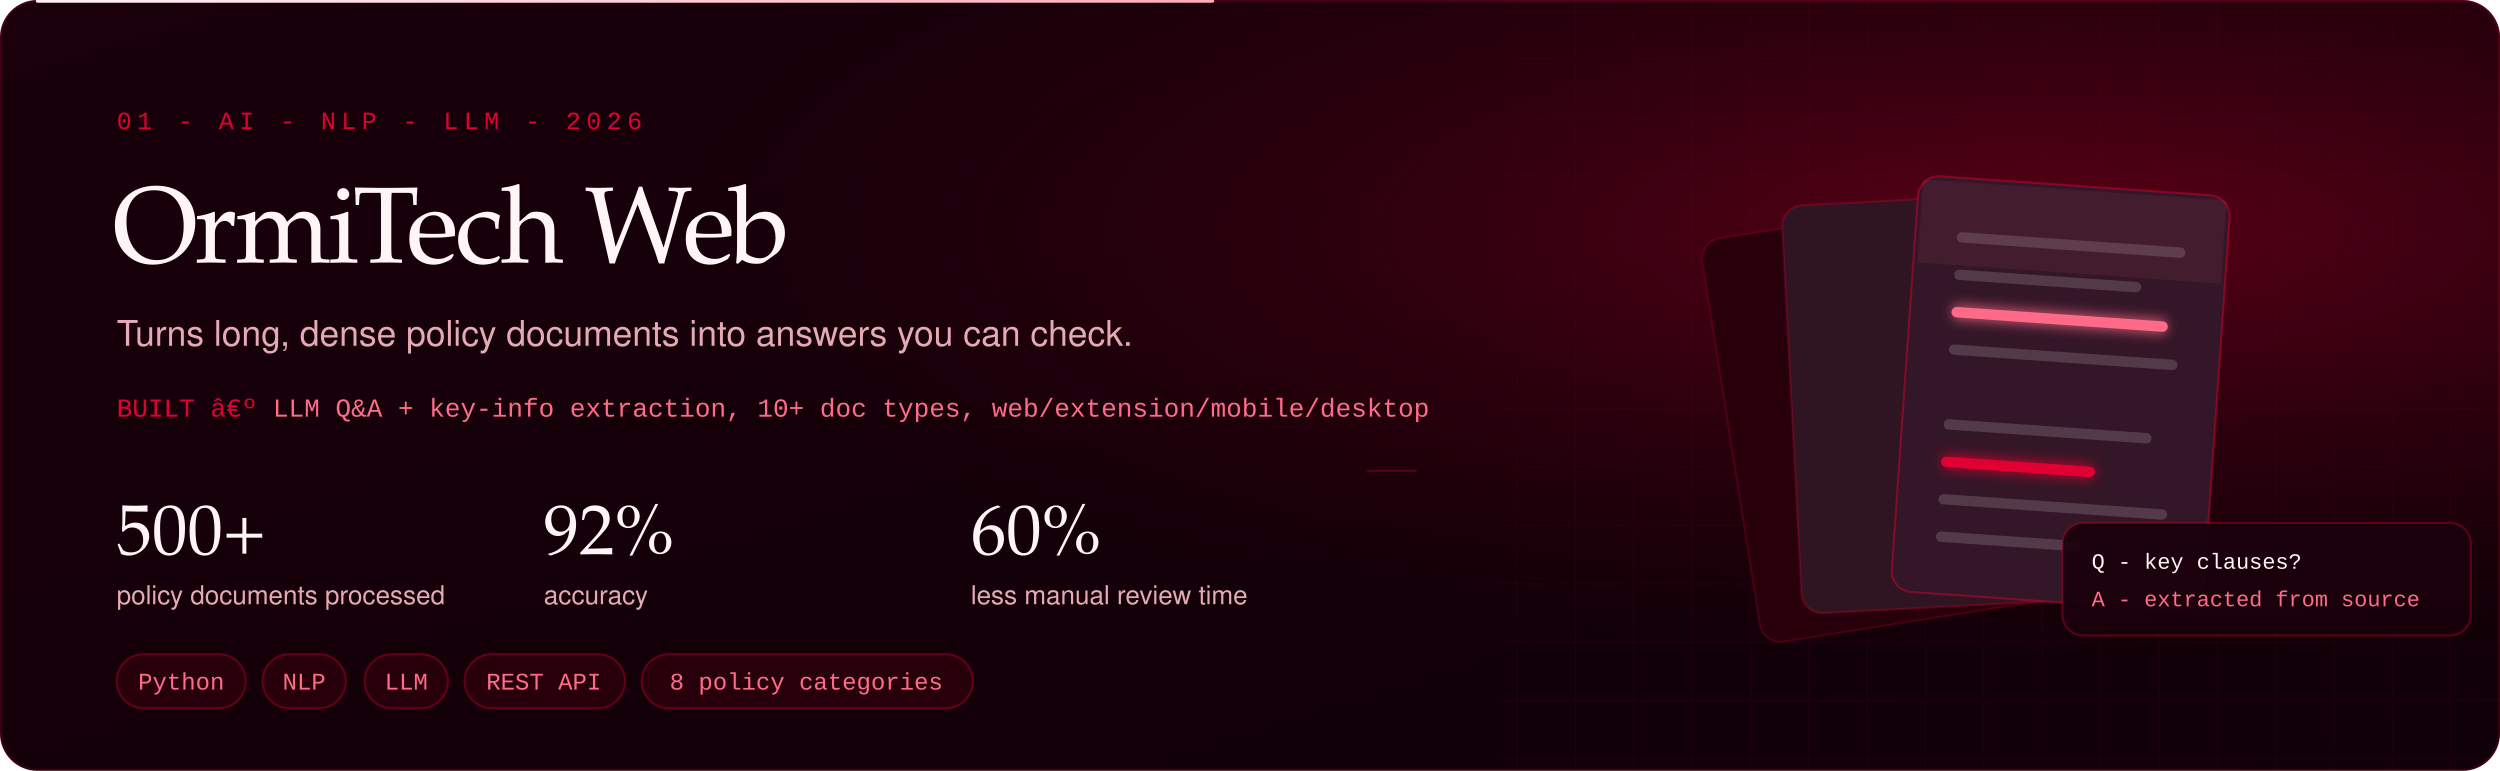
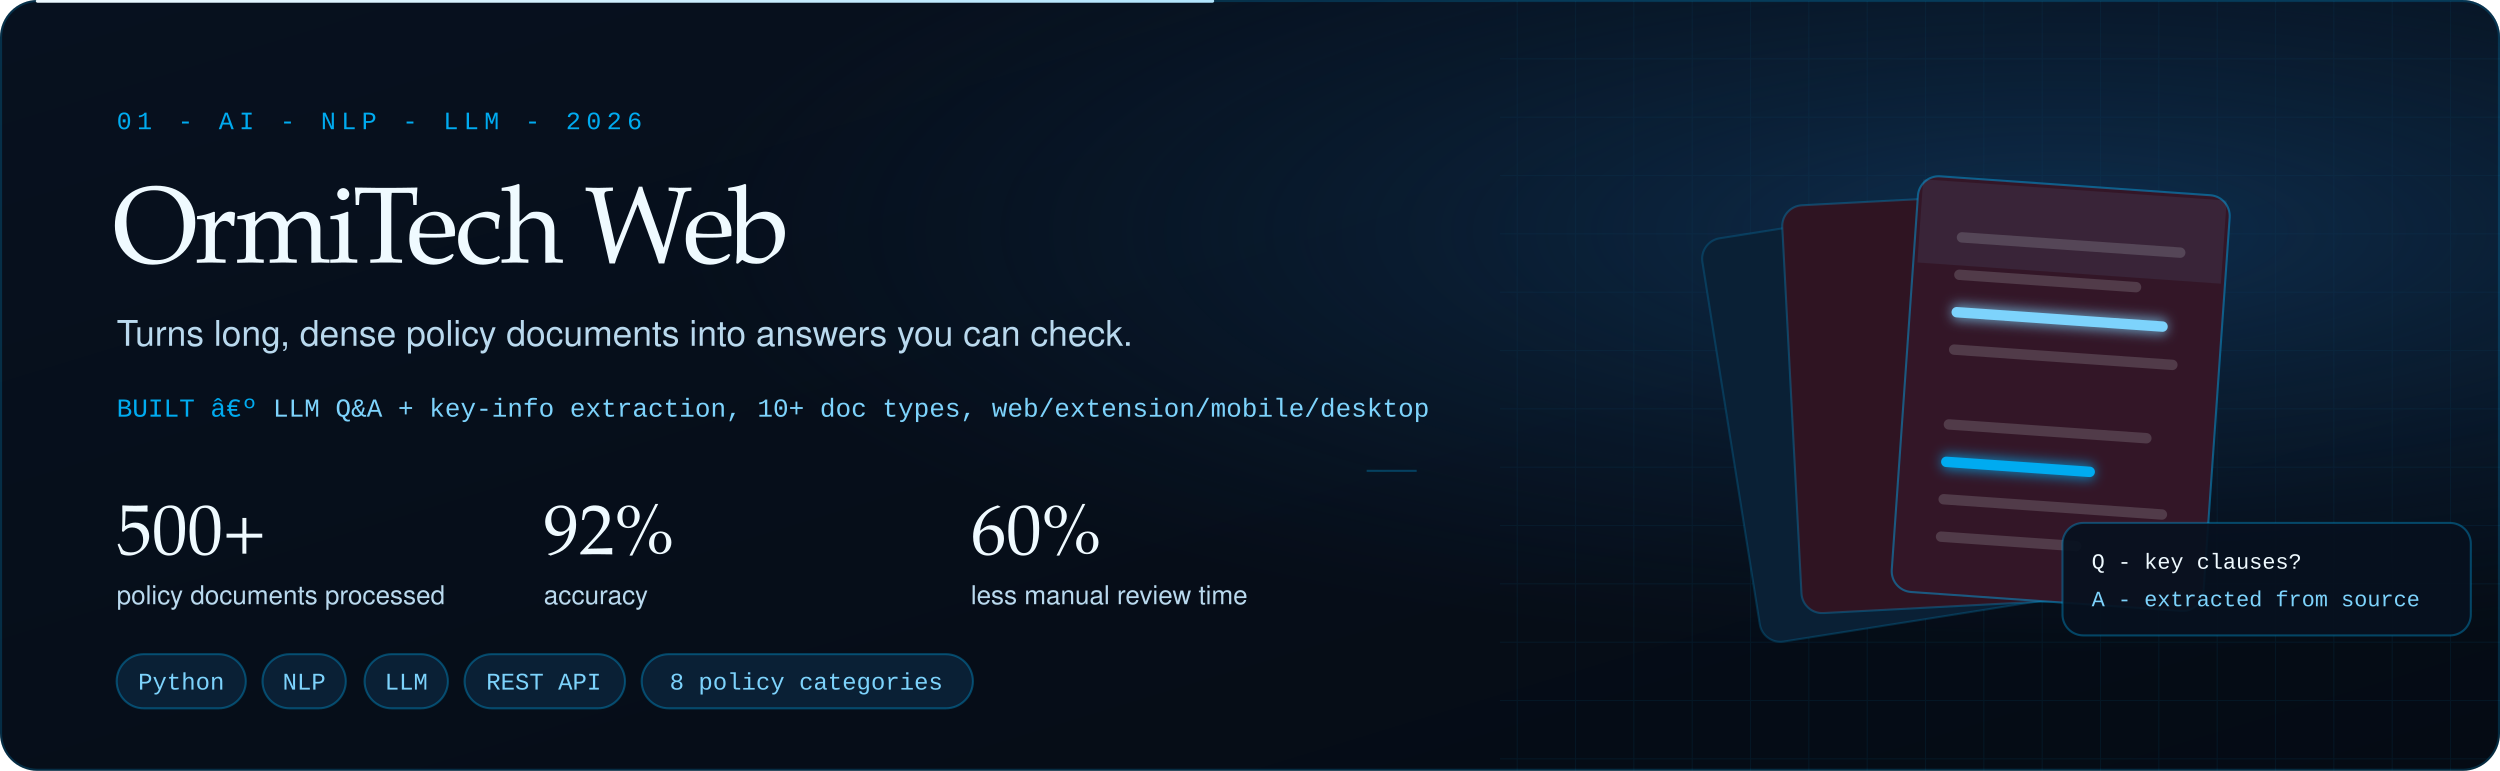
<svg xmlns="http://www.w3.org/2000/svg" viewBox="0 0 1200 370" width="1200" height="370" role="img" aria-labelledby="p1-t">
  <defs>
    <linearGradient id="p1-bg" x1="0" y1="0" x2="1" y2="1">
-       <stop offset="0" stop-color="#19000a" />
-       <stop offset="1" stop-color="#100007" />
+       <stop offset="0" stop-color="#07111f" />
+       <stop offset="1" stop-color="#050b14" />
    </linearGradient>
    <radialGradient id="p1-glow" cx="82%" cy="30%" r="55%">
-       <stop offset="0" stop-color="#7a001c" stop-opacity=".7" />
-       <stop offset="1" stop-color="#3d0010" stop-opacity="0" />
+       <stop offset="0" stop-color="#123b63" stop-opacity=".7" />
+       <stop offset="1" stop-color="#0b2742" stop-opacity="0" />
    </radialGradient>
    <pattern id="p1-grid" width="28" height="28" patternUnits="userSpaceOnUse">
-       <path d="M28 0H0V28" fill="none" stroke="#e10032" stroke-opacity=".07" />
+       <path d="M28 0H0V28" fill="none" stroke="#00abf0" stroke-opacity=".07" />
    </pattern>
    <filter id="p1-glowf" x="-50%" y="-50%" width="200%" height="200%">
      <feGaussianBlur stdDeviation="3" result="b" />
      <feMerge>
        <feMergeNode in="b" />
        <feMergeNode in="SourceGraphic" />
      </feMerge>
    </filter>
    <clipPath id="p1-clip">
      <rect width="1200" height="370" rx="18" />
    </clipPath>
    <linearGradient id="p1-trace" x1="0" y1="0" x2="1" y2="1">
-       <stop offset="0" stop-color="#fff4f6" />
-       <stop offset=".45" stop-color="#ff6b88" />
-       <stop offset="1" stop-color="#e10032" stop-opacity="0" />
+       <stop offset="0" stop-color="#effaff" />
+       <stop offset=".45" stop-color="#7dd3fc" />
+       <stop offset="1" stop-color="#00abf0" stop-opacity="0" />
    </linearGradient>
  </defs>
  <style>
    .p1-serif { font-family: Georgia, "Iowan Old Style", "Palatino Linotype", "Times New Roman", serif; }
    .p1-mono { font-family: ui-monospace, SFMono-Regular, Menlo, Consolas, "Liberation Mono", monospace; }
    .p1-sans { font-family: -apple-system, BlinkMacSystemFont, "Segoe UI", Helvetica, Arial, sans-serif; }
    .p1-in { animation: p1-in 1.2s cubic-bezier(.16,1,.3,1) both; }
    .p1-d1 { animation-delay: .15s; } .p1-d2 { animation-delay: .4s; }
    .p1-chip { animation: p1-chip .7s cubic-bezier(.34,1.56,.64,1) both; }
    @keyframes p1-chip { from { opacity: 0; transform: translateY(8px); } to { opacity: 1; transform: none; } }
    .p1-draw { stroke-dasharray: 600; stroke-dashoffset: 600; animation: p1-draw 2s cubic-bezier(.65,0,.35,1) .5s forwards; }
    @keyframes p1-in { from { opacity: 0; transform: translateY(12px); } to { opacity: 1; transform: none; } }
    @keyframes p1-draw { to { stroke-dashoffset: 0; } }
    @media (prefers-reduced-motion: reduce) { .p1-in, .p1-chip { animation: none; } .p1-draw { animation: none; stroke-dashoffset: 0; } }
    .p1-trace { stroke-dasharray: 564 3136; stroke-dashoffset: 3700; animation: p1-trace 7s linear infinite; }
    @keyframes p1-trace { to { stroke-dashoffset: 0; } }
    @media (prefers-reduced-motion: reduce) { .p1-trace { display: none; } }
  </style>
  <g clip-path="url(#p1-clip)">
    <rect width="1200" height="370" fill="url(#p1-bg)" />
    <rect x="720" width="480" height="370" fill="url(#p1-grid)" />
    <rect width="1200" height="370" fill="url(#p1-glow)" />
    <g class="p1-in p1-d1">
-       <text class="p1-mono" x="56" y="62" font-size="12" letter-spacing="2.6" fill="#e10032">01  -  AI  -  NLP  -  LLM  -  2026</text>
-       <text class="p1-serif" x="54" y="126" font-size="52" font-weight="300" letter-spacing="-1.5" fill="#fff4f6">OrmiTech Web</text>
-       <text class="p1-sans" x="56" y="166" font-size="17" fill="#e5aab5">Turns long, dense policy documents into answers you can check.</text>
-       <text class="p1-mono" x="56" y="200" font-size="12.5" fill="#ff6b88">
-         <tspan fill="#e10032">BUILT â€º</tspan> LLM Q&amp;A + key-info extraction, 10+ doc types, web/extension/mobile/desktop</text>
-       <line class="p1-draw" x1="56" y1="226" x2="680" y2="226" stroke="#e10032" stroke-opacity=".3" />
+       <text class="p1-mono" x="56" y="62" font-size="12" letter-spacing="2.6" fill="#00abf0">01  -  AI  -  NLP  -  LLM  -  2026</text>
+       <text class="p1-serif" x="54" y="126" font-size="52" font-weight="300" letter-spacing="-1.5" fill="#effaff">OrmiTech Web</text>
+       <text class="p1-sans" x="56" y="166" font-size="17" fill="#b9d9ee">Turns long, dense policy documents into answers you can check.</text>
+       <text class="p1-mono" x="56" y="200" font-size="12.5" fill="#7dd3fc">
+         <tspan fill="#00abf0">BUILT â€º</tspan> LLM Q&amp;A + key-info extraction, 10+ doc types, web/extension/mobile/desktop</text>
+       <line class="p1-draw" x1="56" y1="226" x2="680" y2="226" stroke="#00abf0" stroke-opacity=".3" />
      <g transform="translate(56 266)">
-         <text class="p1-serif" font-size="34" font-weight="300" fill="#fff4f6">500+</text>
-         <text class="p1-sans" y="24" font-size="12.5" fill="#e5aab5">policy documents processed</text>
+         <text class="p1-serif" font-size="34" font-weight="300" fill="#effaff">500+</text>
+         <text class="p1-sans" y="24" font-size="12.5" fill="#b9d9ee">policy documents processed</text>
      </g>
      <g transform="translate(261 266)">
-         <text class="p1-serif" font-size="34" font-weight="300" fill="#fff4f6">92%</text>
-         <text class="p1-sans" y="24" font-size="12.5" fill="#e5aab5">accuracy</text>
+         <text class="p1-serif" font-size="34" font-weight="300" fill="#effaff">92%</text>
+         <text class="p1-sans" y="24" font-size="12.5" fill="#b9d9ee">accuracy</text>
      </g>
      <g transform="translate(466 266)">
-         <text class="p1-serif" font-size="34" font-weight="300" fill="#fff4f6">60%</text>
-         <text class="p1-sans" y="24" font-size="12.5" fill="#e5aab5">less manual review time</text>
+         <text class="p1-serif" font-size="34" font-weight="300" fill="#effaff">60%</text>
+         <text class="p1-sans" y="24" font-size="12.5" fill="#b9d9ee">less manual review time</text>
      </g>
      <g class="p1-chip" style="animation-delay:1.00s">
-         <rect x="56" y="314" width="62" height="26" rx="13" fill="#28000b" stroke="#e10032" stroke-opacity=".35" />
-         <text class="p1-mono" x="87" y="331" text-anchor="middle" font-size="11.5" fill="#ff6b88">Python</text>
+         <rect x="56" y="314" width="62" height="26" rx="13" fill="#0a2035" stroke="#00abf0" stroke-opacity=".35" />
+         <text class="p1-mono" x="87" y="331" text-anchor="middle" font-size="11.5" fill="#7dd3fc">Python</text>
      </g>
      <g class="p1-chip" style="animation-delay:1.12s">
-         <rect x="126" y="314" width="40" height="26" rx="13" fill="#28000b" stroke="#e10032" stroke-opacity=".35" />
-         <text class="p1-mono" x="146" y="331" text-anchor="middle" font-size="11.5" fill="#ff6b88">NLP</text>
+         <rect x="126" y="314" width="40" height="26" rx="13" fill="#0a2035" stroke="#00abf0" stroke-opacity=".35" />
+         <text class="p1-mono" x="146" y="331" text-anchor="middle" font-size="11.5" fill="#7dd3fc">NLP</text>
      </g>
      <g class="p1-chip" style="animation-delay:1.24s">
-         <rect x="175" y="314" width="40" height="26" rx="13" fill="#28000b" stroke="#e10032" stroke-opacity=".35" />
-         <text class="p1-mono" x="195" y="331" text-anchor="middle" font-size="11.5" fill="#ff6b88">LLM</text>
+         <rect x="175" y="314" width="40" height="26" rx="13" fill="#0a2035" stroke="#00abf0" stroke-opacity=".35" />
+         <text class="p1-mono" x="195" y="331" text-anchor="middle" font-size="11.5" fill="#7dd3fc">LLM</text>
      </g>
      <g class="p1-chip" style="animation-delay:1.36s">
-         <rect x="223" y="314" width="77" height="26" rx="13" fill="#28000b" stroke="#e10032" stroke-opacity=".35" />
-         <text class="p1-mono" x="261" y="331" text-anchor="middle" font-size="11.5" fill="#ff6b88">REST API</text>
+         <rect x="223" y="314" width="77" height="26" rx="13" fill="#0a2035" stroke="#00abf0" stroke-opacity=".35" />
+         <text class="p1-mono" x="261" y="331" text-anchor="middle" font-size="11.5" fill="#7dd3fc">REST API</text>
      </g>
      <g class="p1-chip" style="animation-delay:1.48s">
-         <rect x="308" y="314" width="159" height="26" rx="13" fill="#28000b" stroke="#e10032" stroke-opacity=".35" />
-         <text class="p1-mono" x="387" y="331" text-anchor="middle" font-size="11.5" fill="#ff6b88">8 policy categories</text>
+         <rect x="308" y="314" width="159" height="26" rx="13" fill="#0a2035" stroke="#00abf0" stroke-opacity=".35" />
+         <text class="p1-mono" x="387" y="331" text-anchor="middle" font-size="11.5" fill="#7dd3fc">8 policy categories</text>
      </g>
    </g>
    <g class="p1-in p1-d2">
      <g transform="translate(0 35)">
        <g transform="translate(870 46)">
-           <rect x="-40" y="22" width="150" height="196" rx="10" fill="#28000b" stroke="#e10032" stroke-opacity=".2" transform="rotate(-9 35 120)" />
-           <rect x="-10" y="14" width="150" height="196" rx="10" fill="#2F1422" stroke="#e10032" stroke-opacity=".28" transform="rotate(-3 65 112)" />
+           <rect x="-40" y="22" width="150" height="196" rx="10" fill="#0a2035" stroke="#00abf0" stroke-opacity=".2" transform="rotate(-9 35 120)" />
+           <rect x="-10" y="14" width="150" height="196" rx="10" fill="#2F1422" stroke="#00abf0" stroke-opacity=".28" transform="rotate(-3 65 112)" />
          <g transform="rotate(4 120 110)">
-             <rect x="44" y="8" width="150" height="200" rx="10" fill="#331627" stroke="#e10032" stroke-opacity=".45" />
-             <g fill="#fff4f6" fill-opacity=".16">
+             <rect x="44" y="8" width="150" height="200" rx="10" fill="#331627" stroke="#00abf0" stroke-opacity=".45" />
+             <g fill="#effaff" fill-opacity=".16">
              <rect x="64" y="34" width="110" height="5" rx="2.5" />
              <rect x="64" y="52" width="90" height="5" rx="2.5" />
              <rect x="64" y="88" width="110" height="5" rx="2.5" />
              <rect x="64" y="124" width="100" height="5" rx="2.5" />
              <rect x="64" y="160" width="110" height="5" rx="2.5" />
              <rect x="64" y="178" width="70" height="5" rx="2.5" />
            </g>
-             <rect x="64" y="70" width="104" height="5" rx="2.5" fill="#ff6b88" filter="url(#p1-glowf)" />
-             <rect x="64" y="142" width="74" height="5" rx="2.5" fill="#e10032" filter="url(#p1-glowf)" />
-             <rect x="46" y="10" width="146" height="40" fill="#ff6b88" fill-opacity=".08">
+             <rect x="64" y="70" width="104" height="5" rx="2.5" fill="#7dd3fc" filter="url(#p1-glowf)" />
+             <rect x="64" y="142" width="74" height="5" rx="2.5" fill="#00abf0" filter="url(#p1-glowf)" />
+             <rect x="46" y="10" width="146" height="40" fill="#7dd3fc" fill-opacity=".08">
              <animate attributeName="y" values="10;166;10" dur="5s" repeatCount="indefinite" calcMode="spline" keySplines=".45 0 .55 1; .45 0 .55 1" />
            </rect>
          </g>
          <g transform="translate(120 170)">
-             <rect width="196" height="54" rx="10" fill="#19000a" fill-opacity=".92" stroke="#e10032" stroke-opacity=".35" />
-             <text class="p1-mono" x="14" y="22" font-size="10.5" fill="#fff4f6">Q  -  key clauses?</text>
-             <text class="p1-mono" x="14" y="40" font-size="10.5" fill="#ff6b88">A  -  extracted from source</text>
+             <rect width="196" height="54" rx="10" fill="#07111f" fill-opacity=".92" stroke="#00abf0" stroke-opacity=".35" />
+             <text class="p1-mono" x="14" y="22" font-size="10.5" fill="#effaff">Q  -  key clauses?</text>
+             <text class="p1-mono" x="14" y="40" font-size="10.5" fill="#7dd3fc">A  -  extracted from source</text>
          </g>
        </g>
      </g>
    </g>
-     <rect x=".5" y=".5" width="1199" height="369" rx="17.5" fill="none" stroke="#e10032" stroke-opacity=".2" />
+     <rect x=".5" y=".5" width="1199" height="369" rx="17.5" fill="none" stroke="#00abf0" stroke-opacity=".2" />
    <rect class="p1-trace" style="animation-delay:0.0s" x=".5" y=".5" width="1199" height="369" rx="17.5" fill="none" stroke="url(#p1-trace)" stroke-width="1.6" stroke-linecap="round" />
  </g>
</svg>
